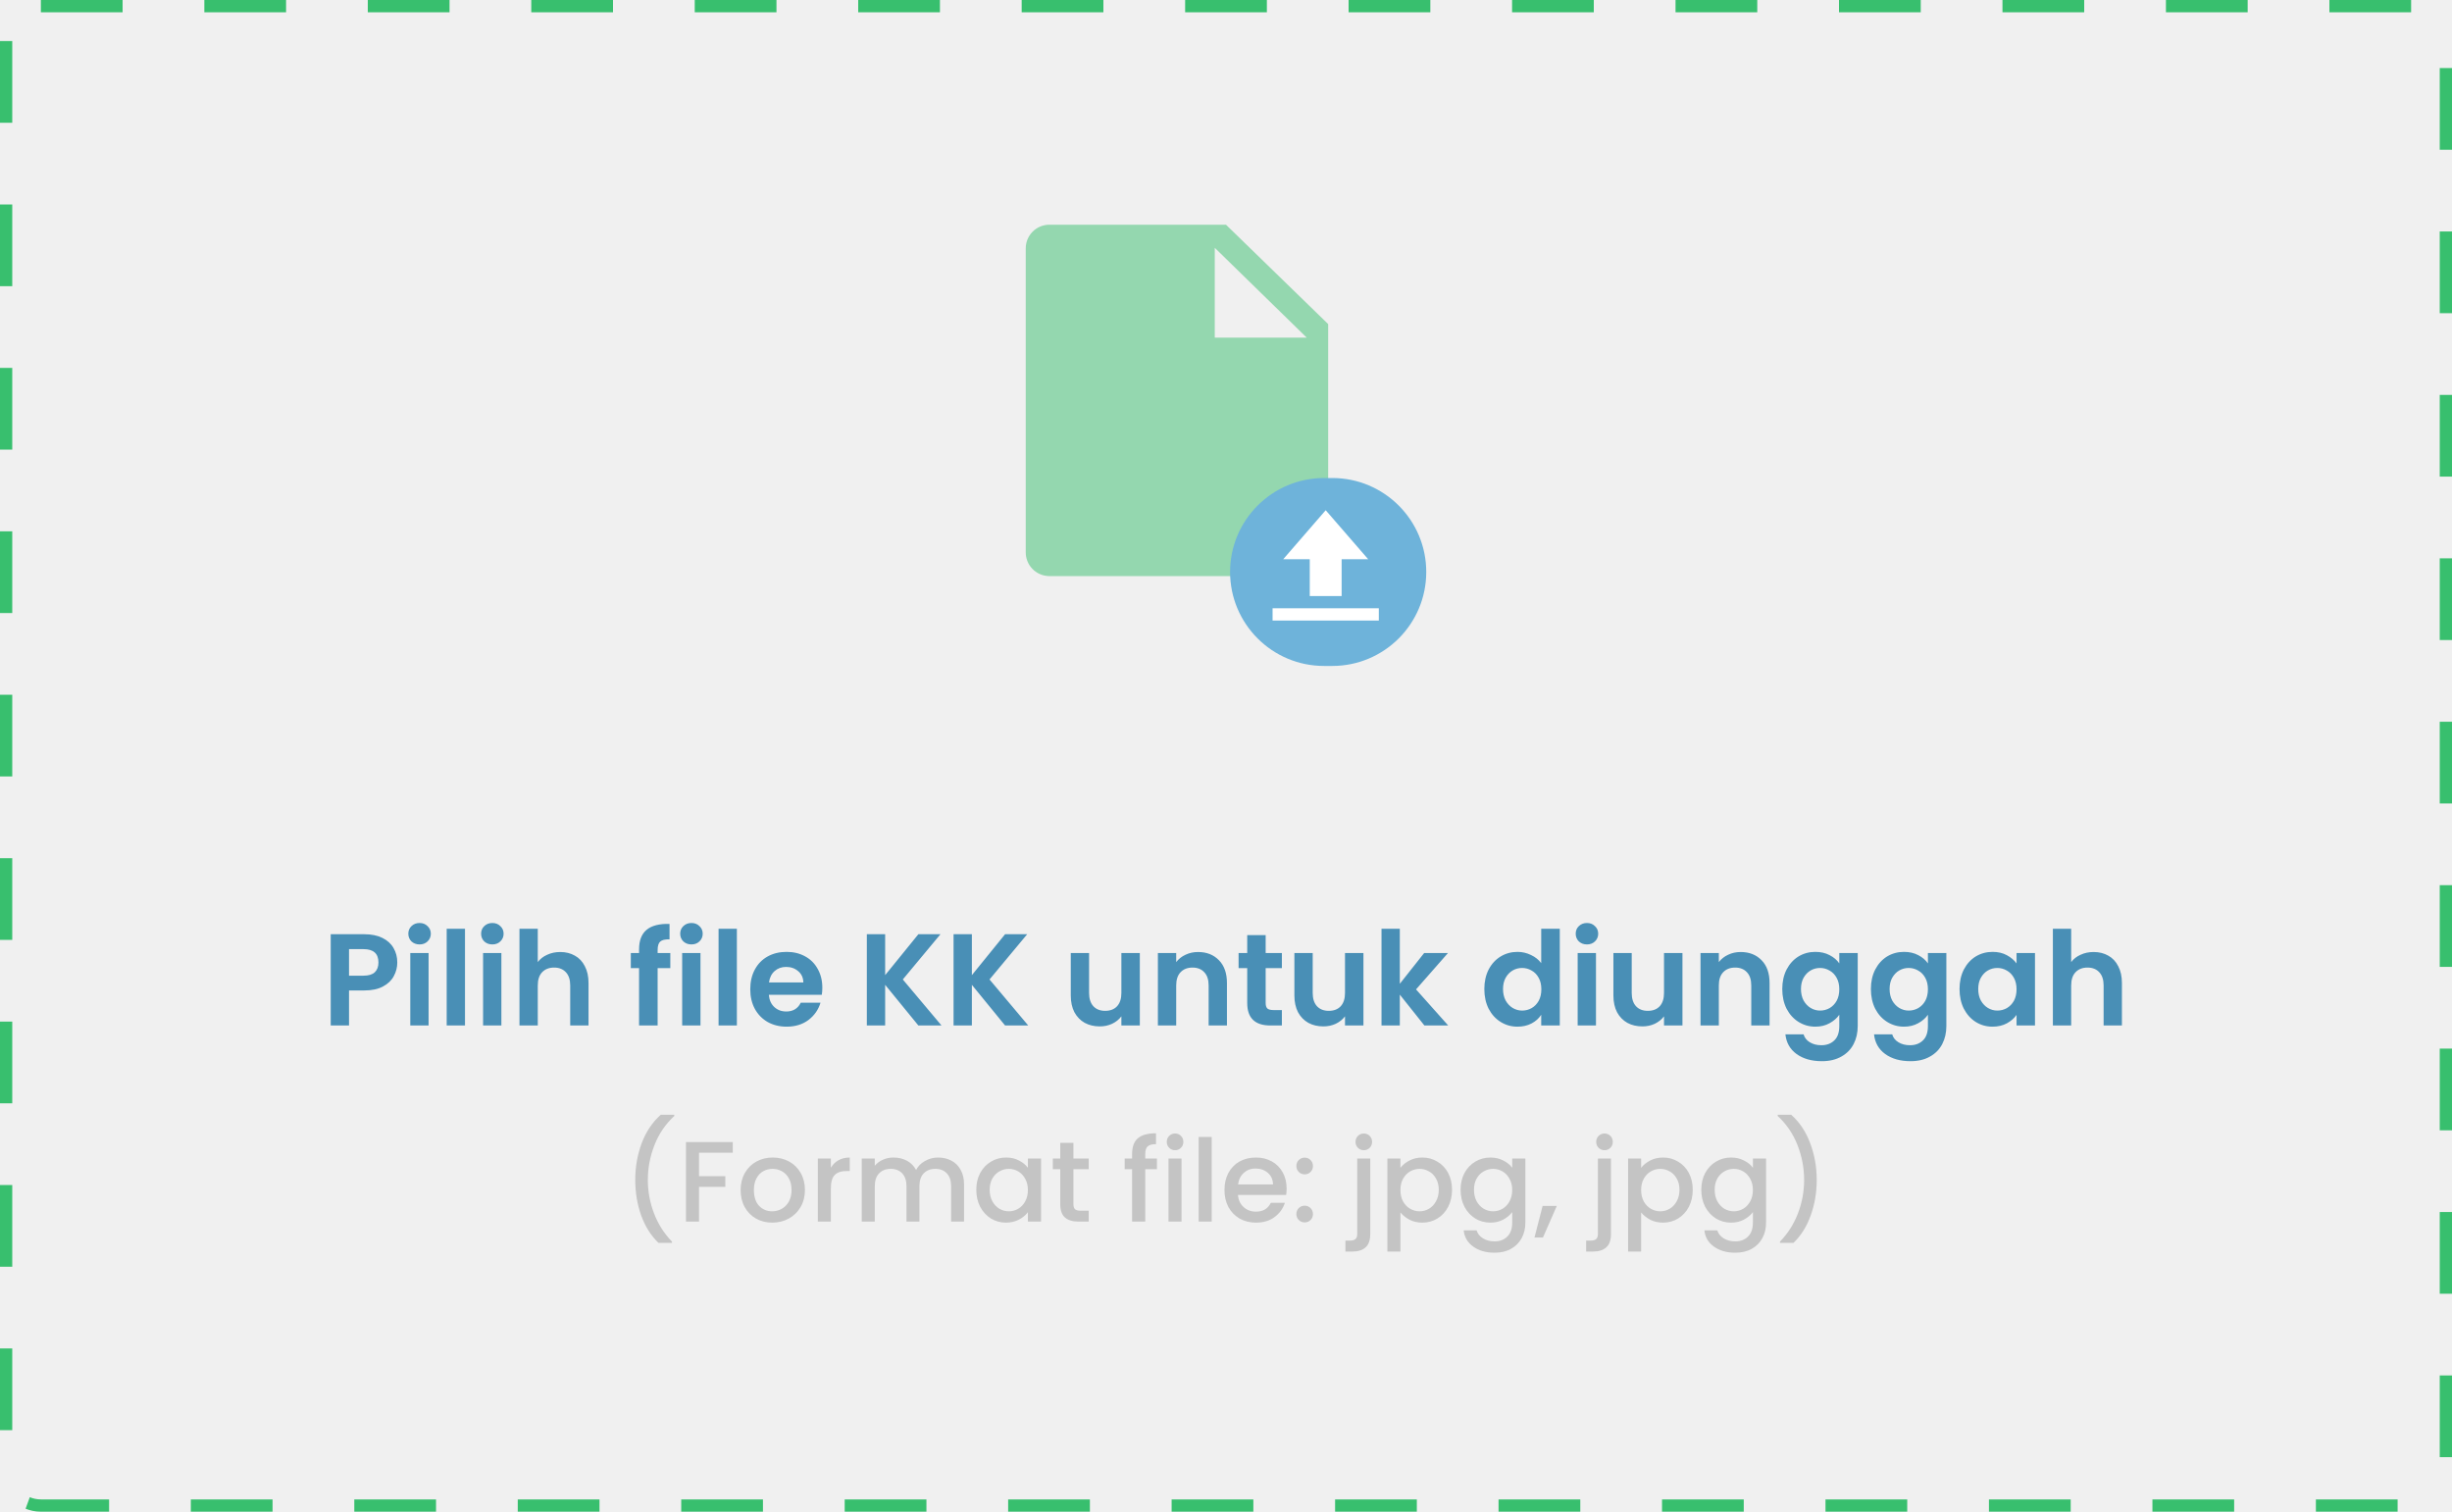
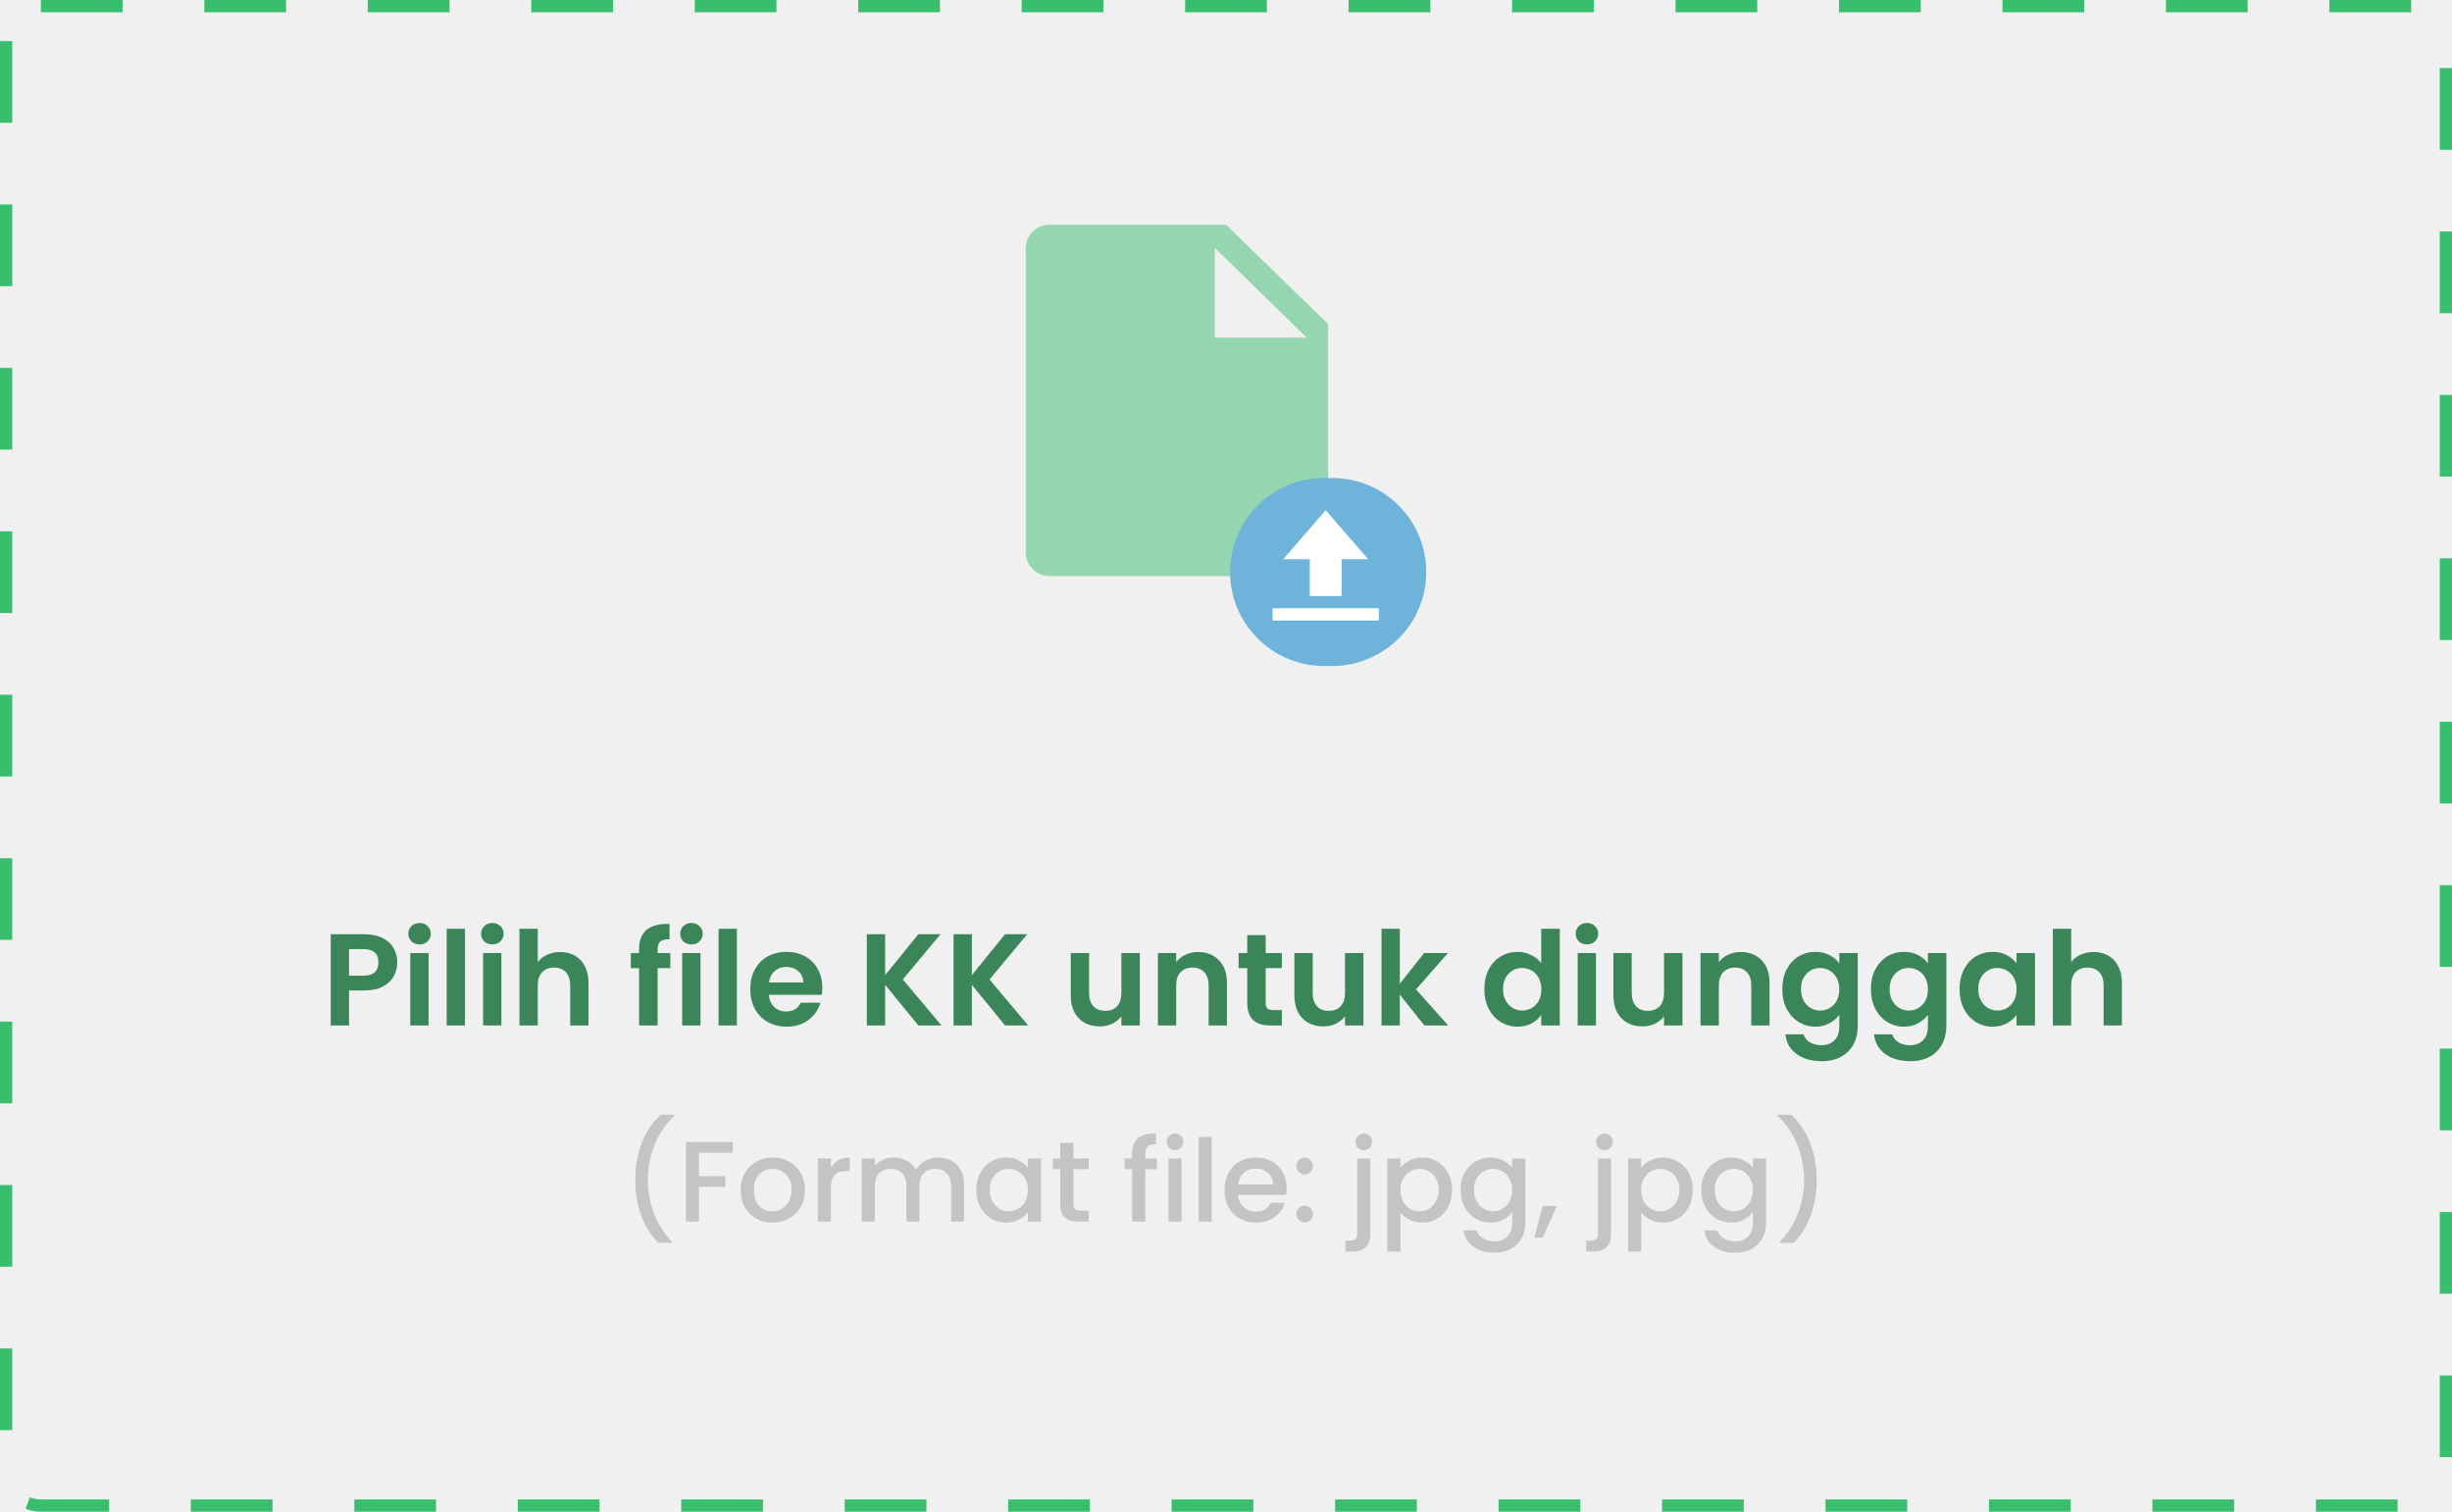
<svg xmlns="http://www.w3.org/2000/svg" width="300" height="185" viewBox="0 0 300 185" fill="none">
  <path d="M149.997 27.5H128.322C127.558 27.52 126.834 27.84 126.306 28.389C125.777 28.938 125.488 29.673 125.5 30.433V67.567C125.488 68.327 125.777 69.062 126.306 69.611C126.834 70.16 127.558 70.48 128.322 70.5H159.678C160.442 70.48 161.166 70.16 161.694 69.611C162.223 69.062 162.512 68.327 162.5 67.567V39.663L149.997 27.5ZM148.625 41.321V30.326L159.879 41.321H148.625Z" fill="#38BF6E" fill-opacity="0.5" />
  <rect x="150.5" y="58.5" width="24" height="23" rx="11.5" fill="#6EB3DA" />
  <g clip-path="url(#clip0_339_122)">
    <path d="M164.148 68.442V72.942H160.248V68.442H156.998L162.198 62.442L167.398 68.442H164.148ZM155.698 74.442H168.698V75.942H155.698V74.442Z" fill="white" />
  </g>
-   <path d="M48.607 117.788C48.607 118.385 48.463 118.945 48.175 119.468C47.898 119.991 47.455 120.412 46.847 120.732C46.25 121.052 45.493 121.212 44.575 121.212H42.703V125.5H40.463V114.332H44.575C45.439 114.332 46.175 114.481 46.783 114.78C47.391 115.079 47.845 115.489 48.143 116.012C48.453 116.535 48.607 117.127 48.607 117.788ZM44.479 119.404C45.098 119.404 45.557 119.265 45.855 118.988C46.154 118.7 46.303 118.3 46.303 117.788C46.303 116.7 45.695 116.156 44.479 116.156H42.703V119.404H44.479ZM51.334 115.58C50.939 115.58 50.608 115.457 50.342 115.212C50.086 114.956 49.958 114.641 49.958 114.268C49.958 113.895 50.086 113.585 50.342 113.34C50.608 113.084 50.939 112.956 51.334 112.956C51.728 112.956 52.054 113.084 52.31 113.34C52.576 113.585 52.71 113.895 52.71 114.268C52.71 114.641 52.576 114.956 52.31 115.212C52.054 115.457 51.728 115.58 51.334 115.58ZM52.438 116.636V125.5H50.198V116.636H52.438ZM56.891 113.66V125.5H54.651V113.66H56.891ZM60.24 115.58C59.845 115.58 59.515 115.457 59.248 115.212C58.992 114.956 58.864 114.641 58.864 114.268C58.864 113.895 58.992 113.585 59.248 113.34C59.515 113.084 59.845 112.956 60.24 112.956C60.635 112.956 60.96 113.084 61.216 113.34C61.483 113.585 61.616 113.895 61.616 114.268C61.616 114.641 61.483 114.956 61.216 115.212C60.96 115.457 60.635 115.58 60.24 115.58ZM61.344 116.636V125.5H59.104V116.636H61.344ZM68.549 116.508C69.221 116.508 69.819 116.657 70.341 116.956C70.864 117.244 71.269 117.676 71.557 118.252C71.856 118.817 72.005 119.5 72.005 120.3V125.5H69.765V120.604C69.765 119.9 69.589 119.361 69.237 118.988C68.885 118.604 68.405 118.412 67.797 118.412C67.178 118.412 66.688 118.604 66.325 118.988C65.973 119.361 65.797 119.9 65.797 120.604V125.5H63.557V113.66H65.797V117.74C66.085 117.356 66.469 117.057 66.949 116.844C67.429 116.62 67.963 116.508 68.549 116.508ZM82.012 118.476H80.46V125.5H78.188V118.476H77.18V116.636H78.188V116.188C78.188 115.1 78.497 114.3 79.116 113.788C79.734 113.276 80.668 113.036 81.916 113.068V114.956C81.372 114.945 80.993 115.036 80.78 115.228C80.566 115.42 80.46 115.767 80.46 116.268V116.636H82.012V118.476ZM84.599 115.58C84.205 115.58 83.874 115.457 83.607 115.212C83.351 114.956 83.223 114.641 83.223 114.268C83.223 113.895 83.351 113.585 83.607 113.34C83.874 113.084 84.205 112.956 84.599 112.956C84.994 112.956 85.319 113.084 85.575 113.34C85.842 113.585 85.975 113.895 85.975 114.268C85.975 114.641 85.842 114.956 85.575 115.212C85.319 115.457 84.994 115.58 84.599 115.58ZM85.703 116.636V125.5H83.463V116.636H85.703ZM90.156 113.66V125.5H87.916V113.66H90.156ZM100.61 120.876C100.61 121.196 100.588 121.484 100.546 121.74H94.066C94.119 122.38 94.343 122.881 94.738 123.244C95.132 123.607 95.618 123.788 96.194 123.788C97.026 123.788 97.618 123.431 97.97 122.716H100.386C100.13 123.569 99.639 124.273 98.914 124.828C98.188 125.372 97.298 125.644 96.242 125.644C95.388 125.644 94.62 125.457 93.938 125.084C93.266 124.7 92.738 124.161 92.354 123.468C91.98 122.775 91.794 121.975 91.794 121.068C91.794 120.151 91.98 119.345 92.354 118.652C92.727 117.959 93.25 117.425 93.922 117.052C94.594 116.679 95.367 116.492 96.242 116.492C97.084 116.492 97.836 116.673 98.498 117.036C99.17 117.399 99.687 117.916 100.05 118.588C100.423 119.249 100.61 120.012 100.61 120.876ZM98.29 120.236C98.279 119.66 98.071 119.201 97.666 118.86C97.26 118.508 96.764 118.332 96.178 118.332C95.623 118.332 95.154 118.503 94.77 118.844C94.396 119.175 94.167 119.639 94.082 120.236H98.29ZM112.361 125.5L108.297 120.524V125.5H106.057V114.332H108.297V119.34L112.361 114.332H115.065L110.457 119.868L115.193 125.5H112.361ZM122.971 125.5L118.907 120.524V125.5H116.667V114.332H118.907V119.34L122.971 114.332H125.675L121.067 119.868L125.803 125.5H122.971ZM139.456 116.636V125.5H137.2V124.38C136.912 124.764 136.534 125.068 136.064 125.292C135.606 125.505 135.104 125.612 134.56 125.612C133.867 125.612 133.254 125.468 132.72 125.18C132.187 124.881 131.766 124.449 131.456 123.884C131.158 123.308 131.008 122.625 131.008 121.836V116.636H133.248V121.516C133.248 122.22 133.424 122.764 133.776 123.148C134.128 123.521 134.608 123.708 135.216 123.708C135.835 123.708 136.32 123.521 136.672 123.148C137.024 122.764 137.2 122.22 137.2 121.516V116.636H139.456ZM146.579 116.508C147.635 116.508 148.488 116.844 149.139 117.516C149.789 118.177 150.115 119.105 150.115 120.3V125.5H147.875V120.604C147.875 119.9 147.699 119.361 147.347 118.988C146.995 118.604 146.515 118.412 145.907 118.412C145.288 118.412 144.797 118.604 144.435 118.988C144.083 119.361 143.907 119.9 143.907 120.604V125.5H141.667V116.636H143.907V117.74C144.205 117.356 144.584 117.057 145.043 116.844C145.512 116.62 146.024 116.508 146.579 116.508ZM154.853 118.476V122.764C154.853 123.063 154.922 123.281 155.061 123.42C155.21 123.548 155.455 123.612 155.797 123.612H156.837V125.5H155.429C153.541 125.5 152.597 124.583 152.597 122.748V118.476H151.541V116.636H152.597V114.444H154.853V116.636H156.837V118.476H154.853ZM166.816 116.636V125.5H164.56V124.38C164.272 124.764 163.893 125.068 163.424 125.292C162.965 125.505 162.464 125.612 161.92 125.612C161.226 125.612 160.613 125.468 160.08 125.18C159.546 124.881 159.125 124.449 158.816 123.884C158.517 123.308 158.368 122.625 158.368 121.836V116.636H160.608V121.516C160.608 122.22 160.784 122.764 161.136 123.148C161.488 123.521 161.968 123.708 162.576 123.708C163.194 123.708 163.68 123.521 164.032 123.148C164.384 122.764 164.56 122.22 164.56 121.516V116.636H166.816ZM174.274 125.5L171.266 121.724V125.5H169.026V113.66H171.266V120.396L174.242 116.636H177.154L173.25 121.084L177.186 125.5H174.274ZM181.606 121.036C181.606 120.14 181.782 119.345 182.134 118.652C182.497 117.959 182.987 117.425 183.606 117.052C184.225 116.679 184.913 116.492 185.67 116.492C186.246 116.492 186.795 116.62 187.318 116.876C187.841 117.121 188.257 117.452 188.566 117.868V113.66H190.838V125.5H188.566V124.188C188.289 124.625 187.899 124.977 187.398 125.244C186.897 125.511 186.315 125.644 185.654 125.644C184.907 125.644 184.225 125.452 183.606 125.068C182.987 124.684 182.497 124.145 182.134 123.452C181.782 122.748 181.606 121.943 181.606 121.036ZM188.582 121.068C188.582 120.524 188.475 120.06 188.262 119.676C188.049 119.281 187.761 118.983 187.398 118.78C187.035 118.567 186.646 118.46 186.23 118.46C185.814 118.46 185.43 118.561 185.078 118.764C184.726 118.967 184.438 119.265 184.214 119.66C184.001 120.044 183.894 120.503 183.894 121.036C183.894 121.569 184.001 122.039 184.214 122.444C184.438 122.839 184.726 123.143 185.078 123.356C185.441 123.569 185.825 123.676 186.23 123.676C186.646 123.676 187.035 123.575 187.398 123.372C187.761 123.159 188.049 122.86 188.262 122.476C188.475 122.081 188.582 121.612 188.582 121.068ZM194.162 115.58C193.767 115.58 193.437 115.457 193.17 115.212C192.914 114.956 192.786 114.641 192.786 114.268C192.786 113.895 192.914 113.585 193.17 113.34C193.437 113.084 193.767 112.956 194.162 112.956C194.557 112.956 194.882 113.084 195.138 113.34C195.405 113.585 195.538 113.895 195.538 114.268C195.538 114.641 195.405 114.956 195.138 115.212C194.882 115.457 194.557 115.58 194.162 115.58ZM195.266 116.636V125.5H193.026V116.636H195.266ZM205.847 116.636V125.5H203.591V124.38C203.303 124.764 202.924 125.068 202.455 125.292C201.996 125.505 201.495 125.612 200.951 125.612C200.258 125.612 199.644 125.468 199.111 125.18C198.578 124.881 198.156 124.449 197.847 123.884C197.548 123.308 197.399 122.625 197.399 121.836V116.636H199.639V121.516C199.639 122.22 199.815 122.764 200.167 123.148C200.519 123.521 200.999 123.708 201.607 123.708C202.226 123.708 202.711 123.521 203.063 123.148C203.415 122.764 203.591 122.22 203.591 121.516V116.636H205.847ZM212.969 116.508C214.025 116.508 214.878 116.844 215.529 117.516C216.18 118.177 216.505 119.105 216.505 120.3V125.5H214.265V120.604C214.265 119.9 214.089 119.361 213.737 118.988C213.385 118.604 212.905 118.412 212.297 118.412C211.678 118.412 211.188 118.604 210.825 118.988C210.473 119.361 210.297 119.9 210.297 120.604V125.5H208.057V116.636H210.297V117.74C210.596 117.356 210.974 117.057 211.433 116.844C211.902 116.62 212.414 116.508 212.969 116.508ZM222.107 116.492C222.769 116.492 223.35 116.625 223.851 116.892C224.353 117.148 224.747 117.484 225.035 117.9V116.636H227.291V125.564C227.291 126.385 227.126 127.116 226.795 127.756C226.465 128.407 225.969 128.919 225.307 129.292C224.646 129.676 223.846 129.868 222.907 129.868C221.649 129.868 220.614 129.575 219.803 128.988C219.003 128.401 218.55 127.601 218.443 126.588H220.667C220.785 126.993 221.035 127.313 221.419 127.548C221.814 127.793 222.289 127.916 222.843 127.916C223.494 127.916 224.022 127.719 224.427 127.324C224.833 126.94 225.035 126.353 225.035 125.564V124.188C224.747 124.604 224.347 124.951 223.835 125.228C223.334 125.505 222.758 125.644 222.107 125.644C221.361 125.644 220.678 125.452 220.059 125.068C219.441 124.684 218.95 124.145 218.587 123.452C218.235 122.748 218.059 121.943 218.059 121.036C218.059 120.14 218.235 119.345 218.587 118.652C218.95 117.959 219.435 117.425 220.043 117.052C220.662 116.679 221.35 116.492 222.107 116.492ZM225.035 121.068C225.035 120.524 224.929 120.06 224.715 119.676C224.502 119.281 224.214 118.983 223.851 118.78C223.489 118.567 223.099 118.46 222.683 118.46C222.267 118.46 221.883 118.561 221.531 118.764C221.179 118.967 220.891 119.265 220.667 119.66C220.454 120.044 220.347 120.503 220.347 121.036C220.347 121.569 220.454 122.039 220.667 122.444C220.891 122.839 221.179 123.143 221.531 123.356C221.894 123.569 222.278 123.676 222.683 123.676C223.099 123.676 223.489 123.575 223.851 123.372C224.214 123.159 224.502 122.86 224.715 122.476C224.929 122.081 225.035 121.612 225.035 121.068ZM232.951 116.492C233.612 116.492 234.194 116.625 234.695 116.892C235.196 117.148 235.591 117.484 235.879 117.9V116.636H238.135V125.564C238.135 126.385 237.97 127.116 237.639 127.756C237.308 128.407 236.812 128.919 236.151 129.292C235.49 129.676 234.69 129.868 233.751 129.868C232.492 129.868 231.458 129.575 230.647 128.988C229.847 128.401 229.394 127.601 229.287 126.588H231.511C231.628 126.993 231.879 127.313 232.263 127.548C232.658 127.793 233.132 127.916 233.687 127.916C234.338 127.916 234.866 127.719 235.271 127.324C235.676 126.94 235.879 126.353 235.879 125.564V124.188C235.591 124.604 235.191 124.951 234.679 125.228C234.178 125.505 233.602 125.644 232.951 125.644C232.204 125.644 231.522 125.452 230.903 125.068C230.284 124.684 229.794 124.145 229.431 123.452C229.079 122.748 228.903 121.943 228.903 121.036C228.903 120.14 229.079 119.345 229.431 118.652C229.794 117.959 230.279 117.425 230.887 117.052C231.506 116.679 232.194 116.492 232.951 116.492ZM235.879 121.068C235.879 120.524 235.772 120.06 235.559 119.676C235.346 119.281 235.058 118.983 234.695 118.78C234.332 118.567 233.943 118.46 233.527 118.46C233.111 118.46 232.727 118.561 232.375 118.764C232.023 118.967 231.735 119.265 231.511 119.66C231.298 120.044 231.191 120.503 231.191 121.036C231.191 121.569 231.298 122.039 231.511 122.444C231.735 122.839 232.023 123.143 232.375 123.356C232.738 123.569 233.122 123.676 233.527 123.676C233.943 123.676 234.332 123.575 234.695 123.372C235.058 123.159 235.346 122.86 235.559 122.476C235.772 122.081 235.879 121.612 235.879 121.068ZM239.747 121.036C239.747 120.14 239.923 119.345 240.275 118.652C240.637 117.959 241.123 117.425 241.731 117.052C242.349 116.679 243.037 116.492 243.795 116.492C244.456 116.492 245.032 116.625 245.523 116.892C246.024 117.159 246.424 117.495 246.723 117.9V116.636H248.979V125.5H246.723V124.204C246.435 124.62 246.035 124.967 245.523 125.244C245.021 125.511 244.44 125.644 243.779 125.644C243.032 125.644 242.349 125.452 241.731 125.068C241.123 124.684 240.637 124.145 240.275 123.452C239.923 122.748 239.747 121.943 239.747 121.036ZM246.723 121.068C246.723 120.524 246.616 120.06 246.403 119.676C246.189 119.281 245.901 118.983 245.539 118.78C245.176 118.567 244.787 118.46 244.371 118.46C243.955 118.46 243.571 118.561 243.219 118.764C242.867 118.967 242.579 119.265 242.355 119.66C242.141 120.044 242.035 120.503 242.035 121.036C242.035 121.569 242.141 122.039 242.355 122.444C242.579 122.839 242.867 123.143 243.219 123.356C243.581 123.569 243.965 123.676 244.371 123.676C244.787 123.676 245.176 123.575 245.539 123.372C245.901 123.159 246.189 122.86 246.403 122.476C246.616 122.081 246.723 121.612 246.723 121.068ZM256.159 116.508C256.831 116.508 257.428 116.657 257.951 116.956C258.473 117.244 258.879 117.676 259.167 118.252C259.465 118.817 259.615 119.5 259.615 120.3V125.5H257.375V120.604C257.375 119.9 257.199 119.361 256.847 118.988C256.495 118.604 256.015 118.412 255.407 118.412C254.788 118.412 254.297 118.604 253.935 118.988C253.583 119.361 253.407 119.9 253.407 120.604V125.5H251.167V113.66H253.407V117.74C253.695 117.356 254.079 117.057 254.559 116.844C255.039 116.62 255.572 116.508 256.159 116.508Z" fill="#498FB6" />
+   <path d="M48.607 117.788C48.607 118.385 48.463 118.945 48.175 119.468C47.898 119.991 47.455 120.412 46.847 120.732C46.25 121.052 45.493 121.212 44.575 121.212H42.703V125.5H40.463V114.332H44.575C45.439 114.332 46.175 114.481 46.783 114.78C47.391 115.079 47.845 115.489 48.143 116.012C48.453 116.535 48.607 117.127 48.607 117.788ZM44.479 119.404C45.098 119.404 45.557 119.265 45.855 118.988C46.154 118.7 46.303 118.3 46.303 117.788C46.303 116.7 45.695 116.156 44.479 116.156H42.703V119.404H44.479ZM51.334 115.58C50.939 115.58 50.608 115.457 50.342 115.212C50.086 114.956 49.958 114.641 49.958 114.268C49.958 113.895 50.086 113.585 50.342 113.34C50.608 113.084 50.939 112.956 51.334 112.956C51.728 112.956 52.054 113.084 52.31 113.34C52.576 113.585 52.71 113.895 52.71 114.268C52.71 114.641 52.576 114.956 52.31 115.212C52.054 115.457 51.728 115.58 51.334 115.58ZM52.438 116.636V125.5H50.198V116.636H52.438ZM56.891 113.66V125.5H54.651V113.66H56.891ZM60.24 115.58C59.845 115.58 59.515 115.457 59.248 115.212C58.992 114.956 58.864 114.641 58.864 114.268C58.864 113.895 58.992 113.585 59.248 113.34C59.515 113.084 59.845 112.956 60.24 112.956C60.635 112.956 60.96 113.084 61.216 113.34C61.483 113.585 61.616 113.895 61.616 114.268C61.616 114.641 61.483 114.956 61.216 115.212C60.96 115.457 60.635 115.58 60.24 115.58ZM61.344 116.636V125.5H59.104V116.636H61.344ZM68.549 116.508C69.221 116.508 69.819 116.657 70.341 116.956C70.864 117.244 71.269 117.676 71.557 118.252C71.856 118.817 72.005 119.5 72.005 120.3V125.5H69.765V120.604C69.765 119.9 69.589 119.361 69.237 118.988C68.885 118.604 68.405 118.412 67.797 118.412C67.178 118.412 66.688 118.604 66.325 118.988C65.973 119.361 65.797 119.9 65.797 120.604V125.5H63.557V113.66H65.797V117.74C66.085 117.356 66.469 117.057 66.949 116.844C67.429 116.62 67.963 116.508 68.549 116.508ZM82.012 118.476H80.46V125.5H78.188V118.476H77.18V116.636H78.188V116.188C78.188 115.1 78.497 114.3 79.116 113.788C79.734 113.276 80.668 113.036 81.916 113.068V114.956C81.372 114.945 80.993 115.036 80.78 115.228C80.566 115.42 80.46 115.767 80.46 116.268V116.636H82.012V118.476ZM84.599 115.58C84.205 115.58 83.874 115.457 83.607 115.212C83.351 114.956 83.223 114.641 83.223 114.268C83.223 113.895 83.351 113.585 83.607 113.34C83.874 113.084 84.205 112.956 84.599 112.956C84.994 112.956 85.319 113.084 85.575 113.34C85.842 113.585 85.975 113.895 85.975 114.268C85.975 114.641 85.842 114.956 85.575 115.212C85.319 115.457 84.994 115.58 84.599 115.58ZM85.703 116.636V125.5H83.463V116.636H85.703ZM90.156 113.66V125.5H87.916V113.66H90.156ZM100.61 120.876C100.61 121.196 100.588 121.484 100.546 121.74H94.066C94.119 122.38 94.343 122.881 94.738 123.244C95.132 123.607 95.618 123.788 96.194 123.788C97.026 123.788 97.618 123.431 97.97 122.716H100.386C100.13 123.569 99.639 124.273 98.914 124.828C98.188 125.372 97.298 125.644 96.242 125.644C95.388 125.644 94.62 125.457 93.938 125.084C93.266 124.7 92.738 124.161 92.354 123.468C91.98 122.775 91.794 121.975 91.794 121.068C91.794 120.151 91.98 119.345 92.354 118.652C92.727 117.959 93.25 117.425 93.922 117.052C94.594 116.679 95.367 116.492 96.242 116.492C97.084 116.492 97.836 116.673 98.498 117.036C99.17 117.399 99.687 117.916 100.05 118.588C100.423 119.249 100.61 120.012 100.61 120.876ZM98.29 120.236C98.279 119.66 98.071 119.201 97.666 118.86C97.26 118.508 96.764 118.332 96.178 118.332C95.623 118.332 95.154 118.503 94.77 118.844C94.396 119.175 94.167 119.639 94.082 120.236H98.29ZM112.361 125.5L108.297 120.524V125.5H106.057V114.332H108.297V119.34L112.361 114.332H115.065L110.457 119.868L115.193 125.5H112.361ZM122.971 125.5L118.907 120.524V125.5H116.667V114.332H118.907V119.34L122.971 114.332H125.675L121.067 119.868L125.803 125.5H122.971ZM139.456 116.636V125.5H137.2V124.38C136.912 124.764 136.534 125.068 136.064 125.292C135.606 125.505 135.104 125.612 134.56 125.612C133.867 125.612 133.254 125.468 132.72 125.18C132.187 124.881 131.766 124.449 131.456 123.884C131.158 123.308 131.008 122.625 131.008 121.836V116.636H133.248V121.516C133.248 122.22 133.424 122.764 133.776 123.148C134.128 123.521 134.608 123.708 135.216 123.708C135.835 123.708 136.32 123.521 136.672 123.148C137.024 122.764 137.2 122.22 137.2 121.516V116.636H139.456ZM146.579 116.508C147.635 116.508 148.488 116.844 149.139 117.516C149.789 118.177 150.115 119.105 150.115 120.3V125.5H147.875V120.604C147.875 119.9 147.699 119.361 147.347 118.988C146.995 118.604 146.515 118.412 145.907 118.412C145.288 118.412 144.797 118.604 144.435 118.988C144.083 119.361 143.907 119.9 143.907 120.604V125.5H141.667V116.636H143.907V117.74C144.205 117.356 144.584 117.057 145.043 116.844C145.512 116.62 146.024 116.508 146.579 116.508ZM154.853 118.476V122.764C154.853 123.063 154.922 123.281 155.061 123.42C155.21 123.548 155.455 123.612 155.797 123.612H156.837V125.5H155.429C153.541 125.5 152.597 124.583 152.597 122.748V118.476H151.541V116.636H152.597V114.444H154.853V116.636H156.837V118.476H154.853ZM166.816 116.636V125.5H164.56V124.38C164.272 124.764 163.893 125.068 163.424 125.292C162.965 125.505 162.464 125.612 161.92 125.612C161.226 125.612 160.613 125.468 160.08 125.18C159.546 124.881 159.125 124.449 158.816 123.884C158.517 123.308 158.368 122.625 158.368 121.836V116.636H160.608V121.516C160.608 122.22 160.784 122.764 161.136 123.148C161.488 123.521 161.968 123.708 162.576 123.708C163.194 123.708 163.68 123.521 164.032 123.148C164.384 122.764 164.56 122.22 164.56 121.516V116.636H166.816ZM174.274 125.5L171.266 121.724V125.5H169.026V113.66H171.266V120.396L174.242 116.636H177.154L173.25 121.084L177.186 125.5H174.274ZM181.606 121.036C181.606 120.14 181.782 119.345 182.134 118.652C182.497 117.959 182.987 117.425 183.606 117.052C184.225 116.679 184.913 116.492 185.67 116.492C186.246 116.492 186.795 116.62 187.318 116.876C187.841 117.121 188.257 117.452 188.566 117.868V113.66H190.838V125.5H188.566V124.188C188.289 124.625 187.899 124.977 187.398 125.244C186.897 125.511 186.315 125.644 185.654 125.644C184.907 125.644 184.225 125.452 183.606 125.068C182.987 124.684 182.497 124.145 182.134 123.452C181.782 122.748 181.606 121.943 181.606 121.036ZM188.582 121.068C188.582 120.524 188.475 120.06 188.262 119.676C188.049 119.281 187.761 118.983 187.398 118.78C187.035 118.567 186.646 118.46 186.23 118.46C185.814 118.46 185.43 118.561 185.078 118.764C184.726 118.967 184.438 119.265 184.214 119.66C184.001 120.044 183.894 120.503 183.894 121.036C183.894 121.569 184.001 122.039 184.214 122.444C184.438 122.839 184.726 123.143 185.078 123.356C185.441 123.569 185.825 123.676 186.23 123.676C186.646 123.676 187.035 123.575 187.398 123.372C187.761 123.159 188.049 122.86 188.262 122.476C188.475 122.081 188.582 121.612 188.582 121.068ZM194.162 115.58C193.767 115.58 193.437 115.457 193.17 115.212C192.914 114.956 192.786 114.641 192.786 114.268C192.786 113.895 192.914 113.585 193.17 113.34C193.437 113.084 193.767 112.956 194.162 112.956C194.557 112.956 194.882 113.084 195.138 113.34C195.405 113.585 195.538 113.895 195.538 114.268C195.538 114.641 195.405 114.956 195.138 115.212C194.882 115.457 194.557 115.58 194.162 115.58ZM195.266 116.636V125.5H193.026V116.636H195.266ZM205.847 116.636V125.5H203.591V124.38C203.303 124.764 202.924 125.068 202.455 125.292C201.996 125.505 201.495 125.612 200.951 125.612C200.258 125.612 199.644 125.468 199.111 125.18C198.578 124.881 198.156 124.449 197.847 123.884C197.548 123.308 197.399 122.625 197.399 121.836V116.636H199.639V121.516C199.639 122.22 199.815 122.764 200.167 123.148C200.519 123.521 200.999 123.708 201.607 123.708C202.226 123.708 202.711 123.521 203.063 123.148C203.415 122.764 203.591 122.22 203.591 121.516V116.636H205.847ZM212.969 116.508C214.025 116.508 214.878 116.844 215.529 117.516C216.18 118.177 216.505 119.105 216.505 120.3V125.5H214.265V120.604C214.265 119.9 214.089 119.361 213.737 118.988C213.385 118.604 212.905 118.412 212.297 118.412C211.678 118.412 211.188 118.604 210.825 118.988C210.473 119.361 210.297 119.9 210.297 120.604V125.5H208.057V116.636H210.297V117.74C210.596 117.356 210.974 117.057 211.433 116.844C211.902 116.62 212.414 116.508 212.969 116.508ZM222.107 116.492C222.769 116.492 223.35 116.625 223.851 116.892C224.353 117.148 224.747 117.484 225.035 117.9V116.636H227.291V125.564C227.291 126.385 227.126 127.116 226.795 127.756C226.465 128.407 225.969 128.919 225.307 129.292C224.646 129.676 223.846 129.868 222.907 129.868C221.649 129.868 220.614 129.575 219.803 128.988C219.003 128.401 218.55 127.601 218.443 126.588H220.667C220.785 126.993 221.035 127.313 221.419 127.548C221.814 127.793 222.289 127.916 222.843 127.916C223.494 127.916 224.022 127.719 224.427 127.324C224.833 126.94 225.035 126.353 225.035 125.564V124.188C224.747 124.604 224.347 124.951 223.835 125.228C223.334 125.505 222.758 125.644 222.107 125.644C221.361 125.644 220.678 125.452 220.059 125.068C219.441 124.684 218.95 124.145 218.587 123.452C218.235 122.748 218.059 121.943 218.059 121.036C218.059 120.14 218.235 119.345 218.587 118.652C218.95 117.959 219.435 117.425 220.043 117.052C220.662 116.679 221.35 116.492 222.107 116.492ZM225.035 121.068C225.035 120.524 224.929 120.06 224.715 119.676C224.502 119.281 224.214 118.983 223.851 118.78C223.489 118.567 223.099 118.46 222.683 118.46C222.267 118.46 221.883 118.561 221.531 118.764C221.179 118.967 220.891 119.265 220.667 119.66C220.454 120.044 220.347 120.503 220.347 121.036C220.347 121.569 220.454 122.039 220.667 122.444C220.891 122.839 221.179 123.143 221.531 123.356C221.894 123.569 222.278 123.676 222.683 123.676C223.099 123.676 223.489 123.575 223.851 123.372C224.214 123.159 224.502 122.86 224.715 122.476C224.929 122.081 225.035 121.612 225.035 121.068ZM232.951 116.492C233.612 116.492 234.194 116.625 234.695 116.892C235.196 117.148 235.591 117.484 235.879 117.9V116.636H238.135V125.564C238.135 126.385 237.97 127.116 237.639 127.756C237.308 128.407 236.812 128.919 236.151 129.292C235.49 129.676 234.69 129.868 233.751 129.868C232.492 129.868 231.458 129.575 230.647 128.988C229.847 128.401 229.394 127.601 229.287 126.588H231.511C231.628 126.993 231.879 127.313 232.263 127.548C232.658 127.793 233.132 127.916 233.687 127.916C234.338 127.916 234.866 127.719 235.271 127.324C235.676 126.94 235.879 126.353 235.879 125.564V124.188C235.591 124.604 235.191 124.951 234.679 125.228C234.178 125.505 233.602 125.644 232.951 125.644C232.204 125.644 231.522 125.452 230.903 125.068C230.284 124.684 229.794 124.145 229.431 123.452C229.079 122.748 228.903 121.943 228.903 121.036C228.903 120.14 229.079 119.345 229.431 118.652C229.794 117.959 230.279 117.425 230.887 117.052C231.506 116.679 232.194 116.492 232.951 116.492ZM235.879 121.068C235.879 120.524 235.772 120.06 235.559 119.676C235.346 119.281 235.058 118.983 234.695 118.78C234.332 118.567 233.943 118.46 233.527 118.46C233.111 118.46 232.727 118.561 232.375 118.764C232.023 118.967 231.735 119.265 231.511 119.66C231.298 120.044 231.191 120.503 231.191 121.036C231.191 121.569 231.298 122.039 231.511 122.444C231.735 122.839 232.023 123.143 232.375 123.356C232.738 123.569 233.122 123.676 233.527 123.676C233.943 123.676 234.332 123.575 234.695 123.372C235.058 123.159 235.346 122.86 235.559 122.476C235.772 122.081 235.879 121.612 235.879 121.068ZM239.747 121.036C239.747 120.14 239.923 119.345 240.275 118.652C240.637 117.959 241.123 117.425 241.731 117.052C242.349 116.679 243.037 116.492 243.795 116.492C244.456 116.492 245.032 116.625 245.523 116.892C246.024 117.159 246.424 117.495 246.723 117.9V116.636H248.979V125.5H246.723V124.204C246.435 124.62 246.035 124.967 245.523 125.244C245.021 125.511 244.44 125.644 243.779 125.644C243.032 125.644 242.349 125.452 241.731 125.068C241.123 124.684 240.637 124.145 240.275 123.452C239.923 122.748 239.747 121.943 239.747 121.036ZM246.723 121.068C246.723 120.524 246.616 120.06 246.403 119.676C246.189 119.281 245.901 118.983 245.539 118.78C245.176 118.567 244.787 118.46 244.371 118.46C243.955 118.46 243.571 118.561 243.219 118.764C242.867 118.967 242.579 119.265 242.355 119.66C242.141 120.044 242.035 120.503 242.035 121.036C242.035 121.569 242.141 122.039 242.355 122.444C242.579 122.839 242.867 123.143 243.219 123.356C243.581 123.569 243.965 123.676 244.371 123.676C244.787 123.676 245.176 123.575 245.539 123.372C245.901 123.159 246.189 122.86 246.403 122.476C246.616 122.081 246.723 121.612 246.723 121.068ZM256.159 116.508C256.831 116.508 257.428 116.657 257.951 116.956C258.473 117.244 258.879 117.676 259.167 118.252C259.465 118.817 259.615 119.5 259.615 120.3V125.5H257.375V120.604C257.375 119.9 257.199 119.361 256.847 118.988C256.495 118.604 256.015 118.412 255.407 118.412C254.788 118.412 254.297 118.604 253.935 118.988C253.583 119.361 253.407 119.9 253.407 120.604V125.5H251.167V113.66H253.407V117.74C253.695 117.356 254.079 117.057 254.559 116.844C255.039 116.62 255.572 116.508 256.159 116.508Z" fill="#3B8659" />
  <path d="M80.565 152.104C79.651 151.227 78.946 150.111 78.451 148.758C77.966 147.405 77.723 145.953 77.723 144.404C77.723 142.817 77.985 141.319 78.507 139.91C79.039 138.501 79.819 137.339 80.845 136.424H82.497V136.578C81.424 137.567 80.617 138.753 80.075 140.134C79.534 141.515 79.263 142.939 79.263 144.404C79.263 145.813 79.515 147.176 80.019 148.492C80.523 149.808 81.256 150.961 82.217 151.95V152.104H80.565ZM89.654 139.77V141.072H85.524V143.942H88.744V145.244H85.524V149.5H83.928V139.77H89.654ZM94.479 149.626C93.751 149.626 93.093 149.463 92.505 149.136C91.917 148.8 91.455 148.333 91.119 147.736C90.783 147.129 90.615 146.429 90.615 145.636C90.615 144.852 90.788 144.157 91.133 143.55C91.478 142.943 91.95 142.477 92.547 142.15C93.144 141.823 93.812 141.66 94.549 141.66C95.286 141.66 95.954 141.823 96.551 142.15C97.148 142.477 97.62 142.943 97.965 143.55C98.31 144.157 98.483 144.852 98.483 145.636C98.483 146.42 98.306 147.115 97.951 147.722C97.596 148.329 97.111 148.8 96.495 149.136C95.888 149.463 95.216 149.626 94.479 149.626ZM94.479 148.24C94.89 148.24 95.272 148.142 95.627 147.946C95.991 147.75 96.285 147.456 96.509 147.064C96.733 146.672 96.845 146.196 96.845 145.636C96.845 145.076 96.738 144.605 96.523 144.222C96.308 143.83 96.024 143.536 95.669 143.34C95.314 143.144 94.932 143.046 94.521 143.046C94.11 143.046 93.728 143.144 93.373 143.34C93.028 143.536 92.752 143.83 92.547 144.222C92.342 144.605 92.239 145.076 92.239 145.636C92.239 146.467 92.449 147.111 92.869 147.568C93.298 148.016 93.835 148.24 94.479 148.24ZM101.657 142.906C101.89 142.514 102.198 142.211 102.581 141.996C102.973 141.772 103.435 141.66 103.967 141.66V143.312H103.561C102.935 143.312 102.459 143.471 102.133 143.788C101.815 144.105 101.657 144.656 101.657 145.44V149.5H100.061V141.786H101.657V142.906ZM114.772 141.66C115.378 141.66 115.92 141.786 116.396 142.038C116.881 142.29 117.259 142.663 117.53 143.158C117.81 143.653 117.95 144.25 117.95 144.95V149.5H116.368V145.188C116.368 144.497 116.195 143.97 115.85 143.606C115.504 143.233 115.033 143.046 114.436 143.046C113.838 143.046 113.362 143.233 113.008 143.606C112.662 143.97 112.49 144.497 112.49 145.188V149.5H110.908V145.188C110.908 144.497 110.735 143.97 110.39 143.606C110.044 143.233 109.573 143.046 108.976 143.046C108.378 143.046 107.902 143.233 107.548 143.606C107.202 143.97 107.03 144.497 107.03 145.188V149.5H105.434V141.786H107.03V142.668C107.291 142.351 107.622 142.103 108.024 141.926C108.425 141.749 108.854 141.66 109.312 141.66C109.928 141.66 110.478 141.791 110.964 142.052C111.449 142.313 111.822 142.691 112.084 143.186C112.317 142.719 112.681 142.351 113.176 142.08C113.67 141.8 114.202 141.66 114.772 141.66ZM119.449 145.608C119.449 144.833 119.607 144.147 119.925 143.55C120.251 142.953 120.69 142.491 121.241 142.164C121.801 141.828 122.417 141.66 123.089 141.66C123.695 141.66 124.223 141.781 124.671 142.024C125.128 142.257 125.492 142.551 125.763 142.906V141.786H127.373V149.5H125.763V148.352C125.492 148.716 125.123 149.019 124.657 149.262C124.19 149.505 123.658 149.626 123.061 149.626C122.398 149.626 121.791 149.458 121.241 149.122C120.69 148.777 120.251 148.301 119.925 147.694C119.607 147.078 119.449 146.383 119.449 145.608ZM125.763 145.636C125.763 145.104 125.651 144.642 125.427 144.25C125.212 143.858 124.927 143.559 124.573 143.354C124.218 143.149 123.835 143.046 123.425 143.046C123.014 143.046 122.631 143.149 122.277 143.354C121.922 143.55 121.633 143.844 121.409 144.236C121.194 144.619 121.087 145.076 121.087 145.608C121.087 146.14 121.194 146.607 121.409 147.008C121.633 147.409 121.922 147.717 122.277 147.932C122.641 148.137 123.023 148.24 123.425 148.24C123.835 148.24 124.218 148.137 124.573 147.932C124.927 147.727 125.212 147.428 125.427 147.036C125.651 146.635 125.763 146.168 125.763 145.636ZM131.331 143.088V147.358C131.331 147.647 131.396 147.857 131.527 147.988C131.667 148.109 131.9 148.17 132.227 148.17H133.207V149.5H131.947C131.228 149.5 130.678 149.332 130.295 148.996C129.912 148.66 129.721 148.114 129.721 147.358V143.088H128.811V141.786H129.721V139.868H131.331V141.786H133.207V143.088H131.331ZM141.549 143.088H140.121V149.5H138.511V143.088H137.601V141.786H138.511V141.24C138.511 140.353 138.744 139.709 139.211 139.308C139.687 138.897 140.429 138.692 141.437 138.692V140.022C140.951 140.022 140.611 140.115 140.415 140.302C140.219 140.479 140.121 140.792 140.121 141.24V141.786H141.549V143.088ZM143.775 140.764C143.486 140.764 143.243 140.666 143.047 140.47C142.851 140.274 142.753 140.031 142.753 139.742C142.753 139.453 142.851 139.21 143.047 139.014C143.243 138.818 143.486 138.72 143.775 138.72C144.055 138.72 144.293 138.818 144.489 139.014C144.685 139.21 144.783 139.453 144.783 139.742C144.783 140.031 144.685 140.274 144.489 140.47C144.293 140.666 144.055 140.764 143.775 140.764ZM144.559 141.786V149.5H142.963V141.786H144.559ZM148.25 139.14V149.5H146.654V139.14H148.25ZM157.416 145.454C157.416 145.743 157.397 146.005 157.36 146.238H151.466C151.513 146.854 151.741 147.349 152.152 147.722C152.563 148.095 153.067 148.282 153.664 148.282C154.523 148.282 155.129 147.923 155.484 147.204H157.206C156.973 147.913 156.548 148.497 155.932 148.954C155.325 149.402 154.569 149.626 153.664 149.626C152.927 149.626 152.264 149.463 151.676 149.136C151.097 148.8 150.64 148.333 150.304 147.736C149.977 147.129 149.814 146.429 149.814 145.636C149.814 144.843 149.973 144.147 150.29 143.55C150.617 142.943 151.069 142.477 151.648 142.15C152.236 141.823 152.908 141.66 153.664 141.66C154.392 141.66 155.041 141.819 155.61 142.136C156.179 142.453 156.623 142.901 156.94 143.48C157.257 144.049 157.416 144.707 157.416 145.454ZM155.75 144.95C155.741 144.362 155.531 143.891 155.12 143.536C154.709 143.181 154.201 143.004 153.594 143.004C153.043 143.004 152.572 143.181 152.18 143.536C151.788 143.881 151.555 144.353 151.48 144.95H155.75ZM159.631 149.598C159.341 149.598 159.099 149.5 158.903 149.304C158.707 149.108 158.609 148.865 158.609 148.576C158.609 148.287 158.707 148.044 158.903 147.848C159.099 147.652 159.341 147.554 159.631 147.554C159.911 147.554 160.149 147.652 160.345 147.848C160.541 148.044 160.639 148.287 160.639 148.576C160.639 148.865 160.541 149.108 160.345 149.304C160.149 149.5 159.911 149.598 159.631 149.598ZM159.631 143.718C159.341 143.718 159.099 143.62 158.903 143.424C158.707 143.228 158.609 142.985 158.609 142.696C158.609 142.407 158.707 142.164 158.903 141.968C159.099 141.772 159.341 141.674 159.631 141.674C159.911 141.674 160.149 141.772 160.345 141.968C160.541 142.164 160.639 142.407 160.639 142.696C160.639 142.985 160.541 143.228 160.345 143.424C160.149 143.62 159.911 143.718 159.631 143.718ZM166.867 140.764C166.578 140.764 166.335 140.666 166.139 140.47C165.943 140.274 165.845 140.031 165.845 139.742C165.845 139.453 165.943 139.21 166.139 139.014C166.335 138.818 166.578 138.72 166.867 138.72C167.147 138.72 167.385 138.818 167.581 139.014C167.777 139.21 167.875 139.453 167.875 139.742C167.875 140.031 167.777 140.274 167.581 140.47C167.385 140.666 167.147 140.764 166.867 140.764ZM167.651 151.012C167.651 151.768 167.46 152.314 167.077 152.65C166.704 152.995 166.158 153.168 165.439 153.168H164.613V151.824H165.159C165.486 151.824 165.714 151.759 165.845 151.628C165.985 151.507 166.055 151.301 166.055 151.012V141.786H167.651V151.012ZM171.342 142.92C171.613 142.565 171.982 142.267 172.448 142.024C172.915 141.781 173.442 141.66 174.03 141.66C174.702 141.66 175.314 141.828 175.864 142.164C176.424 142.491 176.863 142.953 177.18 143.55C177.498 144.147 177.656 144.833 177.656 145.608C177.656 146.383 177.498 147.078 177.18 147.694C176.863 148.301 176.424 148.777 175.864 149.122C175.314 149.458 174.702 149.626 174.03 149.626C173.442 149.626 172.92 149.509 172.462 149.276C172.005 149.033 171.632 148.735 171.342 148.38V153.168H169.746V141.786H171.342V142.92ZM176.032 145.608C176.032 145.076 175.92 144.619 175.696 144.236C175.482 143.844 175.192 143.55 174.828 143.354C174.474 143.149 174.091 143.046 173.68 143.046C173.279 143.046 172.896 143.149 172.532 143.354C172.178 143.559 171.888 143.858 171.664 144.25C171.45 144.642 171.342 145.104 171.342 145.636C171.342 146.168 171.45 146.635 171.664 147.036C171.888 147.428 172.178 147.727 172.532 147.932C172.896 148.137 173.279 148.24 173.68 148.24C174.091 148.24 174.474 148.137 174.828 147.932C175.192 147.717 175.482 147.409 175.696 147.008C175.92 146.607 176.032 146.14 176.032 145.608ZM182.343 141.66C182.94 141.66 183.467 141.781 183.925 142.024C184.391 142.257 184.755 142.551 185.017 142.906V141.786H186.627V149.626C186.627 150.335 186.477 150.965 186.179 151.516C185.88 152.076 185.446 152.515 184.877 152.832C184.317 153.149 183.645 153.308 182.861 153.308C181.815 153.308 180.947 153.061 180.257 152.566C179.566 152.081 179.174 151.418 179.081 150.578H180.663C180.784 150.979 181.041 151.301 181.433 151.544C181.834 151.796 182.31 151.922 182.861 151.922C183.505 151.922 184.023 151.726 184.415 151.334C184.816 150.942 185.017 150.373 185.017 149.626V148.338C184.746 148.702 184.377 149.01 183.911 149.262C183.453 149.505 182.931 149.626 182.343 149.626C181.671 149.626 181.055 149.458 180.495 149.122C179.944 148.777 179.505 148.301 179.179 147.694C178.861 147.078 178.703 146.383 178.703 145.608C178.703 144.833 178.861 144.147 179.179 143.55C179.505 142.953 179.944 142.491 180.495 142.164C181.055 141.828 181.671 141.66 182.343 141.66ZM185.017 145.636C185.017 145.104 184.905 144.642 184.681 144.25C184.466 143.858 184.181 143.559 183.827 143.354C183.472 143.149 183.089 143.046 182.679 143.046C182.268 143.046 181.885 143.149 181.531 143.354C181.176 143.55 180.887 143.844 180.663 144.236C180.448 144.619 180.341 145.076 180.341 145.608C180.341 146.14 180.448 146.607 180.663 147.008C180.887 147.409 181.176 147.717 181.531 147.932C181.895 148.137 182.277 148.24 182.679 148.24C183.089 148.24 183.472 148.137 183.827 147.932C184.181 147.727 184.466 147.428 184.681 147.036C184.905 146.635 185.017 146.168 185.017 145.636ZM190.473 147.582L188.779 151.446H187.743L188.737 147.582H190.473ZM196.316 140.764C196.027 140.764 195.784 140.666 195.588 140.47C195.392 140.274 195.294 140.031 195.294 139.742C195.294 139.453 195.392 139.21 195.588 139.014C195.784 138.818 196.027 138.72 196.316 138.72C196.596 138.72 196.834 138.818 197.03 139.014C197.226 139.21 197.324 139.453 197.324 139.742C197.324 140.031 197.226 140.274 197.03 140.47C196.834 140.666 196.596 140.764 196.316 140.764ZM197.1 151.012C197.1 151.768 196.909 152.314 196.526 152.65C196.153 152.995 195.607 153.168 194.888 153.168H194.062V151.824H194.608C194.935 151.824 195.163 151.759 195.294 151.628C195.434 151.507 195.504 151.301 195.504 151.012V141.786H197.1V151.012ZM200.792 142.92C201.062 142.565 201.431 142.267 201.898 142.024C202.364 141.781 202.892 141.66 203.48 141.66C204.152 141.66 204.763 141.828 205.314 142.164C205.874 142.491 206.312 142.953 206.63 143.55C206.947 144.147 207.106 144.833 207.106 145.608C207.106 146.383 206.947 147.078 206.63 147.694C206.312 148.301 205.874 148.777 205.314 149.122C204.763 149.458 204.152 149.626 203.48 149.626C202.892 149.626 202.369 149.509 201.912 149.276C201.454 149.033 201.081 148.735 200.792 148.38V153.168H199.196V141.786H200.792V142.92ZM205.482 145.608C205.482 145.076 205.37 144.619 205.146 144.236C204.931 143.844 204.642 143.55 204.278 143.354C203.923 143.149 203.54 143.046 203.13 143.046C202.728 143.046 202.346 143.149 201.982 143.354C201.627 143.559 201.338 143.858 201.114 144.25C200.899 144.642 200.792 145.104 200.792 145.636C200.792 146.168 200.899 146.635 201.114 147.036C201.338 147.428 201.627 147.727 201.982 147.932C202.346 148.137 202.728 148.24 203.13 148.24C203.54 148.24 203.923 148.137 204.278 147.932C204.642 147.717 204.931 147.409 205.146 147.008C205.37 146.607 205.482 146.14 205.482 145.608ZM211.792 141.66C212.389 141.66 212.916 141.781 213.374 142.024C213.84 142.257 214.204 142.551 214.466 142.906V141.786H216.076V149.626C216.076 150.335 215.926 150.965 215.628 151.516C215.329 152.076 214.895 152.515 214.326 152.832C213.766 153.149 213.094 153.308 212.31 153.308C211.264 153.308 210.396 153.061 209.706 152.566C209.015 152.081 208.623 151.418 208.53 150.578H210.112C210.233 150.979 210.49 151.301 210.882 151.544C211.283 151.796 211.759 151.922 212.31 151.922C212.954 151.922 213.472 151.726 213.864 151.334C214.265 150.942 214.466 150.373 214.466 149.626V148.338C214.195 148.702 213.826 149.01 213.36 149.262C212.902 149.505 212.38 149.626 211.792 149.626C211.12 149.626 210.504 149.458 209.944 149.122C209.393 148.777 208.954 148.301 208.628 147.694C208.31 147.078 208.152 146.383 208.152 145.608C208.152 144.833 208.31 144.147 208.628 143.55C208.954 142.953 209.393 142.491 209.944 142.164C210.504 141.828 211.12 141.66 211.792 141.66ZM214.466 145.636C214.466 145.104 214.354 144.642 214.13 144.25C213.915 143.858 213.63 143.559 213.276 143.354C212.921 143.149 212.538 143.046 212.128 143.046C211.717 143.046 211.334 143.149 210.98 143.354C210.625 143.55 210.336 143.844 210.112 144.236C209.897 144.619 209.79 145.076 209.79 145.608C209.79 146.14 209.897 146.607 210.112 147.008C210.336 147.409 210.625 147.717 210.98 147.932C211.344 148.137 211.726 148.24 212.128 148.24C212.538 148.24 212.921 148.137 213.276 147.932C213.63 147.727 213.915 147.428 214.13 147.036C214.354 146.635 214.466 146.168 214.466 145.636ZM217.78 152.104V151.95C218.741 150.961 219.474 149.808 219.978 148.492C220.482 147.176 220.734 145.813 220.734 144.404C220.734 142.939 220.463 141.515 219.922 140.134C219.381 138.753 218.573 137.567 217.5 136.578V136.424H219.152C220.179 137.339 220.953 138.501 221.476 139.91C222.008 141.319 222.274 142.817 222.274 144.404C222.274 145.953 222.027 147.405 221.532 148.758C221.047 150.111 220.347 151.227 219.432 152.104H217.78Z" fill="#C4C4C4" />
  <rect x="0.75" y="0.75" width="298.5" height="183.5" rx="4.25" stroke="#38BF6E" stroke-width="1.5" stroke-dasharray="10 10" />
  <defs>
    <clipPath id="clip0_339_122">
      <rect width="13" height="15" fill="white" transform="translate(155.698 61.3706)" />
    </clipPath>
  </defs>
</svg>
